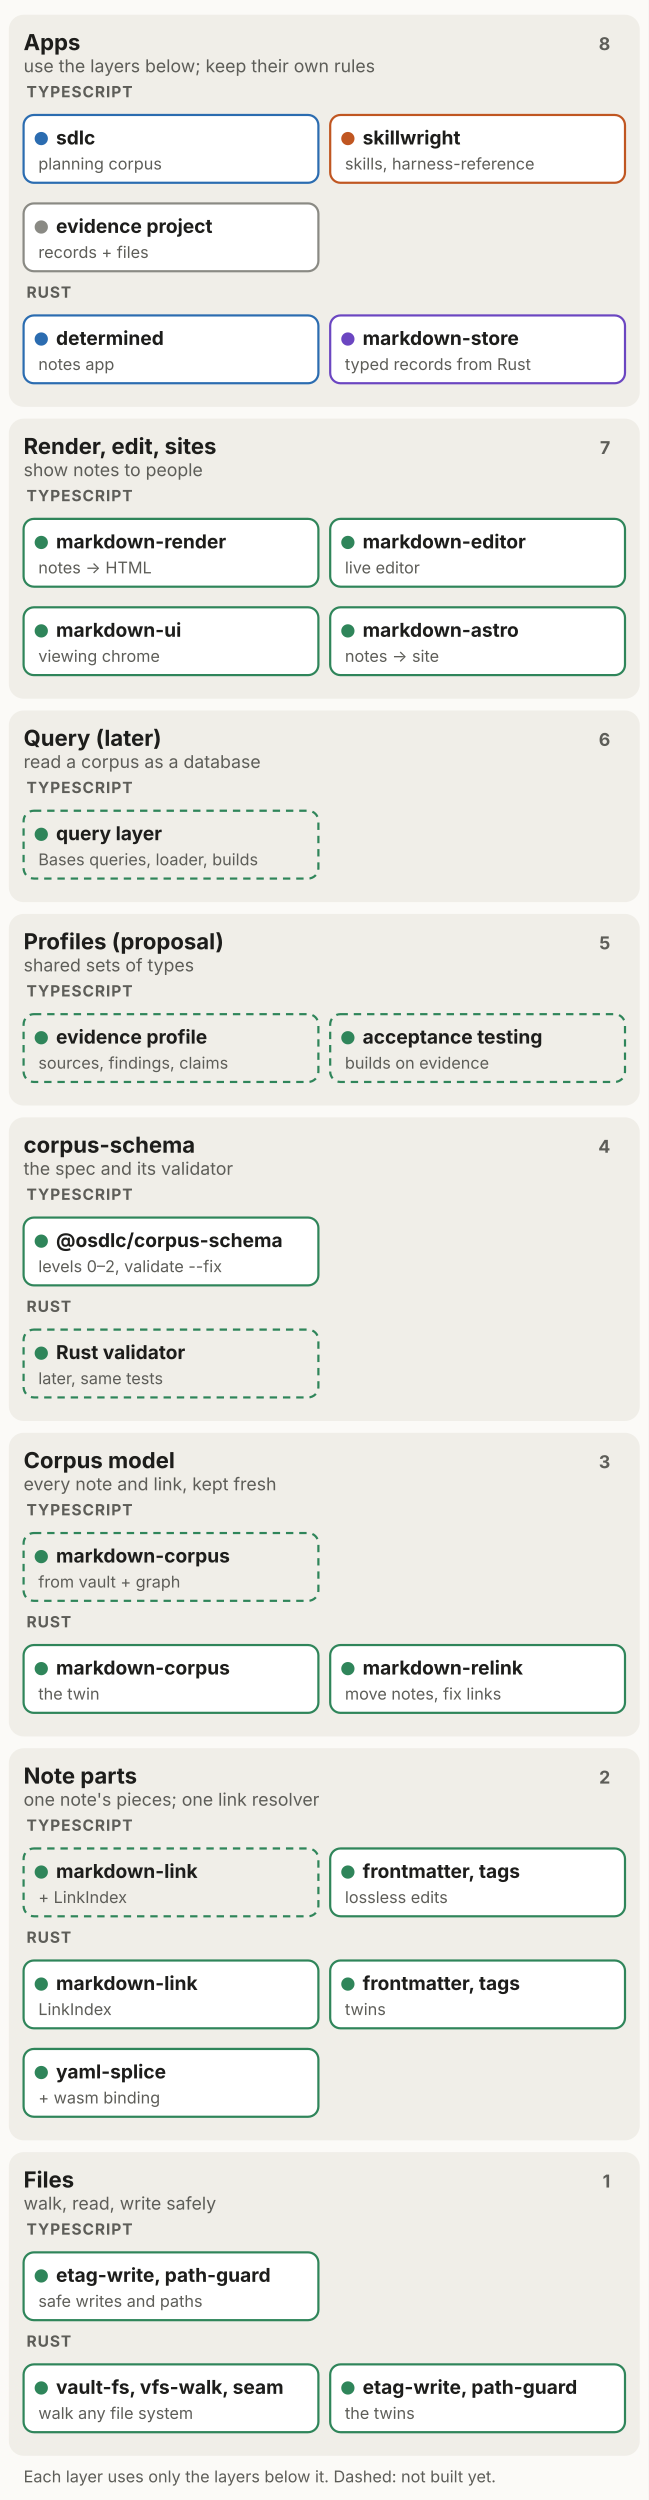
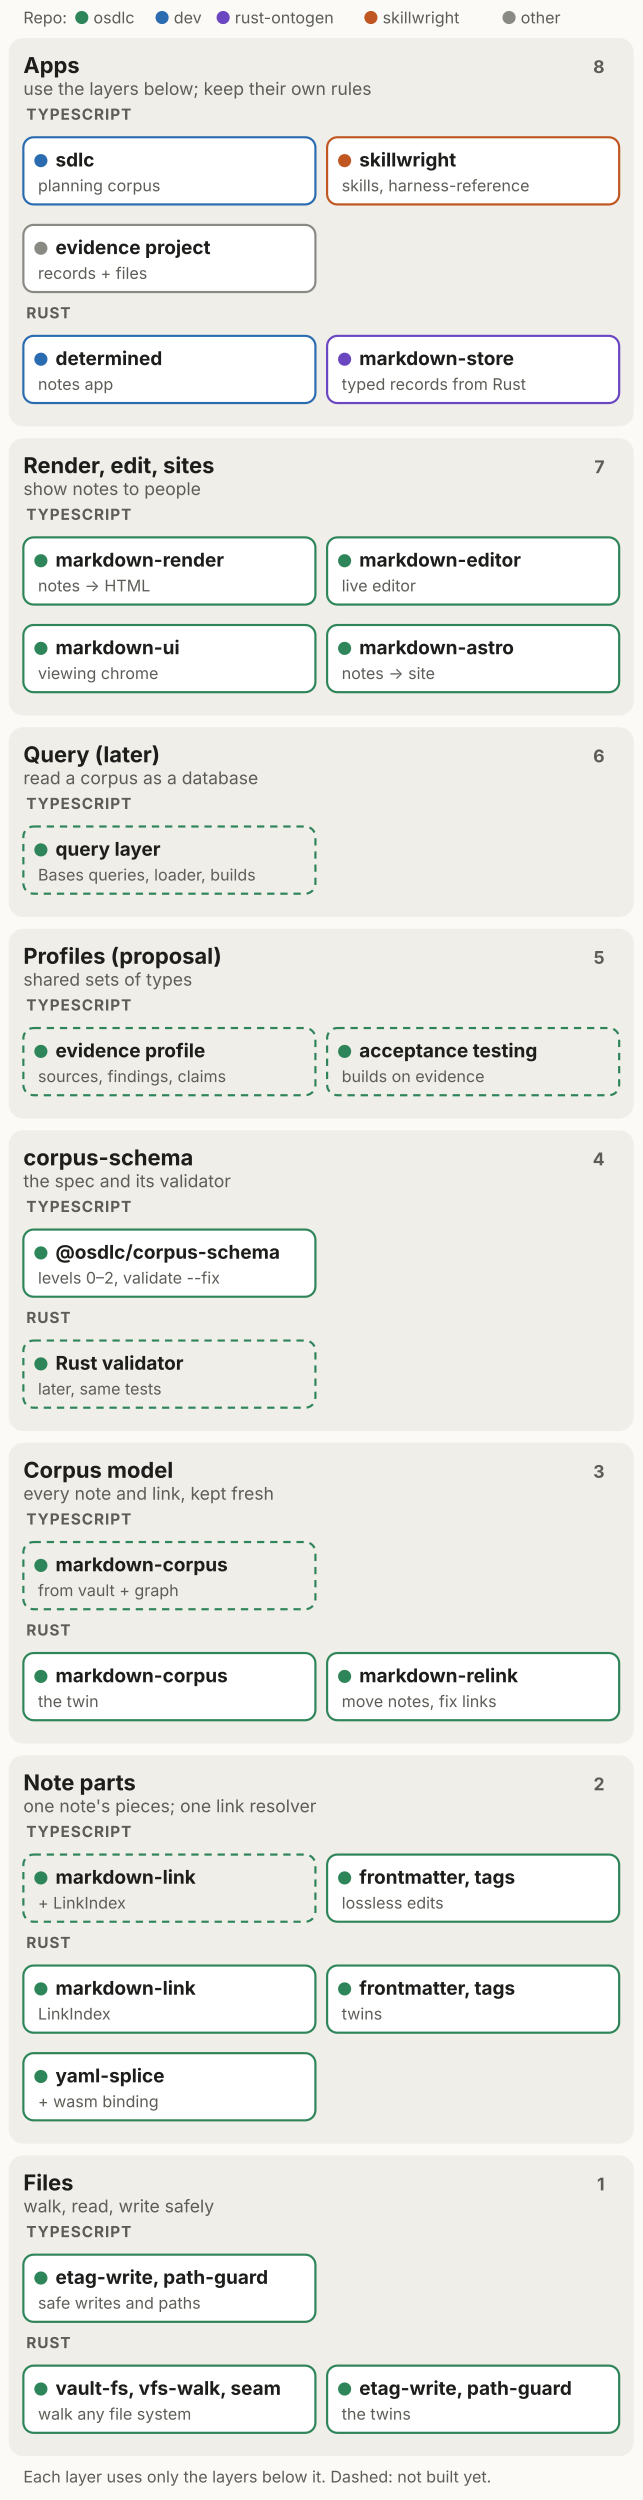
- <svg xmlns="http://www.w3.org/2000/svg" viewBox="0 0 440 1696" width="880" font-family="system-ui, -apple-system, Segoe UI, sans-serif" role="img" aria-label="The layers of the markdown ecosystem, top to bottom">
+ <svg xmlns="http://www.w3.org/2000/svg" viewBox="0 0 440 1712" width="880" font-family="system-ui, -apple-system, Segoe UI, sans-serif" role="img" aria-label="The layers of the markdown ecosystem, top to bottom">
  <style>
.bg{fill:#fbfaf7} .band{fill:#f0eee8}
.rl{font-size:15px;font-weight:650;fill:#1d1d1b} .rs{font-size:12px;fill:#5d5d58}
.lang{font-size:10.5px;font-weight:700;letter-spacing:.06em;fill:#5d5d58}
.chip rect{fill:#ffffff;stroke-width:1.5} .chip.later rect{fill:none;stroke-dasharray:5 4}
.cn{font-size:13px;font-weight:650;fill:#1d1d1b} .cs{font-size:11px;fill:#5d5d58}
.r-osdlc rect{stroke:#2f855a} .r-osdlc .dot{fill:#2f855a}
.r-dev rect{stroke:#2b6cb0} .r-dev .dot{fill:#2b6cb0}
.r-ont rect{stroke:#6b46c1} .r-ont .dot{fill:#6b46c1}
.r-sw rect{stroke:#c05621} .r-sw .dot{fill:#c05621}
.r-ext rect{stroke:#8a8a84} .r-ext .dot{fill:#8a8a84}
.fb rect{fill:#fde8e8;stroke:#c53030} .fb text{font-size:10.5px;font-weight:700;fill:#c53030}
.dup{stroke:#c53030;stroke-width:1.6;stroke-dasharray:4 3}
.edge{fill:none;stroke:#5d5d58;stroke-width:1.4} .ahp{fill:#5d5d58}
.node rect{fill:#ffffff;stroke:#d8d5cc;stroke-width:1.4} .node.first rect{fill:#fde7c8;stroke:#b8741a}
.num{fill:#1d1d1b} .numt{font-size:11px;font-weight:700;fill:#fbfaf7} .nn{font-size:11.5px;font-weight:650;fill:#1d1d1b}
.lvl rect{fill:#ffffff;stroke:#d8d5cc} .prof rect{fill:#fde7c8;stroke:#b8741a}
.tie{stroke:#b8741a;stroke-width:1.6;fill:none}
.task rect{stroke-width:1.6} .tt{font-size:11.5px;font-weight:650;fill:#1d1d1b}
.tn{fill:#1d1d1b} .tnt{font-size:10.5px;font-weight:700;fill:#fbfaf7}
.t-done rect{fill:#ffffff;stroke:#2f855a} .t-done .tn{fill:#2f855a}
.t-doing rect{fill:#ffffff;stroke:#2b6cb0} .t-doing .tn{fill:#2b6cb0}
.t-owner rect{fill:#fde7c8;stroke:#b8741a} .t-owner .tn{fill:#b8741a}
.t-todo rect{fill:#ffffff;stroke:#d8d5cc} .t-todo .tn{fill:#5d5d58}
.group{fill:none;stroke:#d8d5cc;stroke-width:1.4;stroke-dasharray:5 4} .gt{font-size:11.5px;font-weight:650;fill:#5d5d58}
@media (prefers-color-scheme: dark) {
.bg{fill:#16161a} .band{fill:#222227}
.rl{font-size:15px;font-weight:650;fill:#ececea} .rs{font-size:12px;fill:#a3a39d}
.lang{font-size:10.5px;font-weight:700;letter-spacing:.06em;fill:#a3a39d}
.chip rect{fill:#2b2b31;stroke-width:1.5} .chip.later rect{fill:none;stroke-dasharray:5 4}
.cn{font-size:13px;font-weight:650;fill:#ececea} .cs{font-size:11px;fill:#a3a39d}
.r-osdlc rect{stroke:#68d391} .r-osdlc .dot{fill:#68d391}
.r-dev rect{stroke:#63b3ed} .r-dev .dot{fill:#63b3ed}
.r-ont rect{stroke:#b794f4} .r-ont .dot{fill:#b794f4}
.r-sw rect{stroke:#f6ad55} .r-sw .dot{fill:#f6ad55}
.r-ext rect{stroke:#a0a09a} .r-ext .dot{fill:#a0a09a}
.fb rect{fill:#3b1d1d;stroke:#fc8181} .fb text{font-size:10.5px;font-weight:700;fill:#fc8181}
.dup{stroke:#fc8181;stroke-width:1.6;stroke-dasharray:4 3}
.edge{fill:none;stroke:#a3a39d;stroke-width:1.4} .ahp{fill:#a3a39d}
.node rect{fill:#2b2b31;stroke:#3a3a40;stroke-width:1.4} .node.first rect{fill:#3d2f1c;stroke:#f6ad55}
.num{fill:#ececea} .numt{font-size:11px;font-weight:700;fill:#16161a} .nn{font-size:11.5px;font-weight:650;fill:#ececea}
.lvl rect{fill:#2b2b31;stroke:#3a3a40} .prof rect{fill:#3d2f1c;stroke:#f6ad55}
.tie{stroke:#f6ad55;stroke-width:1.6;fill:none}
.task rect{stroke-width:1.6} .tt{font-size:11.5px;font-weight:650;fill:#ececea}
.tn{fill:#ececea} .tnt{font-size:10.5px;font-weight:700;fill:#16161a}
.t-done rect{fill:#2b2b31;stroke:#68d391} .t-done .tn{fill:#68d391}
.t-doing rect{fill:#2b2b31;stroke:#63b3ed} .t-doing .tn{fill:#63b3ed}
.t-owner rect{fill:#3d2f1c;stroke:#f6ad55} .t-owner .tn{fill:#f6ad55}
.t-todo rect{fill:#2b2b31;stroke:#3a3a40} .t-todo .tn{fill:#a3a39d}
.group{fill:none;stroke:#3a3a40;stroke-width:1.4;stroke-dasharray:5 4} .gt{font-size:11.5px;font-weight:650;fill:#a3a39d}
}</style>
-   <rect class="bg" width="440" height="1696" />
+   <rect class="bg" width="440" height="1712" />
  <style>
.lnum{font-size:12px;font-weight:700;fill:#5d5d58}
.lvl.opt rect{stroke-dasharray:5 4}
.code rect{fill:#ffffff;stroke:#d8d5cc} .code text{font-family:ui-monospace,SFMono-Regular,Menlo,monospace;font-size:12px;fill:#1d1d1b}
@media (prefers-color-scheme: dark) {
.lnum{font-size:12px;font-weight:700;fill:#a3a39d}
.lvl.opt rect{stroke-dasharray:5 4}
.code rect{fill:#2b2b31;stroke:#3a3a40} .code text{font-family:ui-monospace,SFMono-Regular,Menlo,monospace;font-size:12px;fill:#ececea}
}</style>
-   <rect class="band" x="6" y="10" width="428" height="266" rx="10" />
-   <text class="lnum" x="414" y="34" text-anchor="end">8</text>
-   <text class="rl" x="16" y="34">Apps</text>
-   <text class="rs" x="16" y="49">use the layers below; keep their own rules</text>
-   <text class="lang" x="18" y="66">TYPESCRIPT</text>
+   <text class="cs" x="16" y="16">Repo:</text>
+   <g class="chip r-osdlc">
+     <circle cx="56" cy="12" r="4.5" class="dot" />
+   </g>
+   <text class="cs" x="64" y="16">osdlc</text>
  <g class="chip r-dev">
-     <rect x="16" y="78" width="200" height="46" rx="7" />
-     <circle cx="28" cy="94" r="4.5" class="dot" />
-     <text x="38" y="98" class="cn">sdlc</text>
-     <text x="26" y="115" class="cs">planning corpus</text>
-   </g>
+     <circle cx="111.0" cy="12" r="4.5" class="dot" />
+   </g>
+   <text class="cs" x="119.0" y="16">dev</text>
+   <g class="chip r-ont">
+     <circle cx="152.8" cy="12" r="4.5" class="dot" />
+   </g>
+   <text class="cs" x="160.8" y="16">rust-ontogen</text>
  <g class="chip r-sw">
-     <rect x="224" y="78" width="200" height="46" rx="7" />
-     <circle cx="236" cy="94" r="4.5" class="dot" />
-     <text x="246" y="98" class="cn">skillwright</text>
-     <text x="234" y="115" class="cs">skills, harness-reference</text>
-   </g>
+     <circle cx="254.0" cy="12" r="4.5" class="dot" />
+   </g>
+   <text class="cs" x="262.0" y="16">skillwright</text>
  <g class="chip r-ext">
-     <rect x="16" y="138" width="200" height="46" rx="7" />
-     <circle cx="28" cy="154" r="4.5" class="dot" />
-     <text x="38" y="158" class="cn">evidence project</text>
-     <text x="26" y="175" class="cs">records + files</text>
-   </g>
-   <text class="lang" x="18" y="202">RUST</text>
+     <circle cx="348.6" cy="12" r="4.5" class="dot" />
+   </g>
+   <text class="cs" x="356.6" y="16">other</text>
+   <rect class="band" x="6" y="26" width="428" height="266" rx="10" />
+   <text class="lnum" x="414" y="50" text-anchor="end">8</text>
+   <text class="rl" x="16" y="50">Apps</text>
+   <text class="rs" x="16" y="65">use the layers below; keep their own rules</text>
+   <text class="lang" x="18" y="82">TYPESCRIPT</text>
  <g class="chip r-dev">
-     <rect x="16" y="214" width="200" height="46" rx="7" />
-     <circle cx="28" cy="230" r="4.5" class="dot" />
-     <text x="38" y="234" class="cn">determined</text>
-     <text x="26" y="251" class="cs">notes app</text>
+     <rect x="16" y="94" width="200" height="46" rx="7" />
+     <circle cx="28" cy="110" r="4.5" class="dot" />
+     <text x="38" y="114" class="cn">sdlc</text>
+     <text x="26" y="131" class="cs">planning corpus</text>
+   </g>
+   <g class="chip r-sw">
+     <rect x="224" y="94" width="200" height="46" rx="7" />
+     <circle cx="236" cy="110" r="4.5" class="dot" />
+     <text x="246" y="114" class="cn">skillwright</text>
+     <text x="234" y="131" class="cs">skills, harness-reference</text>
+   </g>
+   <g class="chip r-ext">
+     <rect x="16" y="154" width="200" height="46" rx="7" />
+     <circle cx="28" cy="170" r="4.5" class="dot" />
+     <text x="38" y="174" class="cn">evidence project</text>
+     <text x="26" y="191" class="cs">records + files</text>
+   </g>
+   <text class="lang" x="18" y="218">RUST</text>
+   <g class="chip r-dev">
+     <rect x="16" y="230" width="200" height="46" rx="7" />
+     <circle cx="28" cy="246" r="4.5" class="dot" />
+     <text x="38" y="250" class="cn">determined</text>
+     <text x="26" y="267" class="cs">notes app</text>
  </g>
  <g class="chip r-ont">
-     <rect x="224" y="214" width="200" height="46" rx="7" />
-     <circle cx="236" cy="230" r="4.5" class="dot" />
-     <text x="246" y="234" class="cn">markdown-store</text>
-     <text x="234" y="251" class="cs">typed records from Rust</text>
-   </g>
-   <rect class="band" x="6" y="284" width="428" height="190" rx="10" />
-   <text class="lnum" x="414" y="308" text-anchor="end">7</text>
-   <text class="rl" x="16" y="308">Render, edit, sites</text>
-   <text class="rs" x="16" y="323">show notes to people</text>
-   <text class="lang" x="18" y="340">TYPESCRIPT</text>
-   <g class="chip r-osdlc">
-     <rect x="16" y="352" width="200" height="46" rx="7" />
-     <circle cx="28" cy="368" r="4.5" class="dot" />
-     <text x="38" y="372" class="cn">markdown-render</text>
-     <text x="26" y="389" class="cs">notes → HTML</text>
-   </g>
-   <g class="chip r-osdlc">
-     <rect x="224" y="352" width="200" height="46" rx="7" />
-     <circle cx="236" cy="368" r="4.5" class="dot" />
-     <text x="246" y="372" class="cn">markdown-editor</text>
-     <text x="234" y="389" class="cs">live editor</text>
-   </g>
-   <g class="chip r-osdlc">
-     <rect x="16" y="412" width="200" height="46" rx="7" />
-     <circle cx="28" cy="428" r="4.5" class="dot" />
-     <text x="38" y="432" class="cn">markdown-ui</text>
-     <text x="26" y="449" class="cs">viewing chrome</text>
-   </g>
-   <g class="chip r-osdlc">
-     <rect x="224" y="412" width="200" height="46" rx="7" />
-     <circle cx="236" cy="428" r="4.5" class="dot" />
-     <text x="246" y="432" class="cn">markdown-astro</text>
-     <text x="234" y="449" class="cs">notes → site</text>
-   </g>
-   <rect class="band" x="6" y="482" width="428" height="130" rx="10" />
-   <text class="lnum" x="414" y="506" text-anchor="end">6</text>
-   <text class="rl" x="16" y="506">Query (later)</text>
-   <text class="rs" x="16" y="521">read a corpus as a database</text>
-   <text class="lang" x="18" y="538">TYPESCRIPT</text>
-   <g class="chip r-osdlc later">
-     <rect x="16" y="550" width="200" height="46" rx="7" />
-     <circle cx="28" cy="566" r="4.5" class="dot" />
-     <text x="38" y="570" class="cn">query layer</text>
-     <text x="26" y="587" class="cs">Bases queries, loader, builds</text>
-   </g>
-   <rect class="band" x="6" y="620" width="428" height="130" rx="10" />
-   <text class="lnum" x="414" y="644" text-anchor="end">5</text>
-   <text class="rl" x="16" y="644">Profiles (proposal)</text>
-   <text class="rs" x="16" y="659">shared sets of types</text>
-   <text class="lang" x="18" y="676">TYPESCRIPT</text>
-   <g class="chip r-osdlc later">
-     <rect x="16" y="688" width="200" height="46" rx="7" />
-     <circle cx="28" cy="704" r="4.5" class="dot" />
-     <text x="38" y="708" class="cn">evidence profile</text>
-     <text x="26" y="725" class="cs">sources, findings, claims</text>
-   </g>
-   <g class="chip r-osdlc later">
-     <rect x="224" y="688" width="200" height="46" rx="7" />
-     <circle cx="236" cy="704" r="4.5" class="dot" />
-     <text x="246" y="708" class="cn">acceptance testing</text>
-     <text x="234" y="725" class="cs">builds on evidence</text>
-   </g>
-   <rect class="band" x="6" y="758" width="428" height="206" rx="10" />
-   <text class="lnum" x="414" y="782" text-anchor="end">4</text>
-   <text class="rl" x="16" y="782">corpus-schema</text>
-   <text class="rs" x="16" y="797">the spec and its validator</text>
-   <text class="lang" x="18" y="814">TYPESCRIPT</text>
-   <g class="chip r-osdlc">
-     <rect x="16" y="826" width="200" height="46" rx="7" />
-     <circle cx="28" cy="842" r="4.5" class="dot" />
-     <text x="38" y="846" class="cn">@osdlc/corpus-schema</text>
-     <text x="26" y="863" class="cs">levels 0–2, validate --fix</text>
-   </g>
-   <text class="lang" x="18" y="890">RUST</text>
-   <g class="chip r-osdlc later">
-     <rect x="16" y="902" width="200" height="46" rx="7" />
-     <circle cx="28" cy="918" r="4.5" class="dot" />
-     <text x="38" y="922" class="cn">Rust validator</text>
-     <text x="26" y="939" class="cs">later, same tests</text>
-   </g>
-   <rect class="band" x="6" y="972" width="428" height="206" rx="10" />
-   <text class="lnum" x="414" y="996" text-anchor="end">3</text>
-   <text class="rl" x="16" y="996">Corpus model</text>
-   <text class="rs" x="16" y="1011">every note and link, kept fresh</text>
-   <text class="lang" x="18" y="1028">TYPESCRIPT</text>
-   <g class="chip r-osdlc later">
-     <rect x="16" y="1040" width="200" height="46" rx="7" />
-     <circle cx="28" cy="1056" r="4.5" class="dot" />
-     <text x="38" y="1060" class="cn">markdown-corpus</text>
-     <text x="26" y="1077" class="cs">from vault + graph</text>
-   </g>
-   <text class="lang" x="18" y="1104">RUST</text>
-   <g class="chip r-osdlc">
-     <rect x="16" y="1116" width="200" height="46" rx="7" />
-     <circle cx="28" cy="1132" r="4.5" class="dot" />
-     <text x="38" y="1136" class="cn">markdown-corpus</text>
-     <text x="26" y="1153" class="cs">the twin</text>
-   </g>
-   <g class="chip r-osdlc">
-     <rect x="224" y="1116" width="200" height="46" rx="7" />
-     <circle cx="236" cy="1132" r="4.5" class="dot" />
-     <text x="246" y="1136" class="cn">markdown-relink</text>
-     <text x="234" y="1153" class="cs">move notes, fix links</text>
-   </g>
-   <rect class="band" x="6" y="1186" width="428" height="266" rx="10" />
-   <text class="lnum" x="414" y="1210" text-anchor="end">2</text>
-   <text class="rl" x="16" y="1210">Note parts</text>
-   <text class="rs" x="16" y="1225">one note's pieces; one link resolver</text>
-   <text class="lang" x="18" y="1242">TYPESCRIPT</text>
-   <g class="chip r-osdlc later">
-     <rect x="16" y="1254" width="200" height="46" rx="7" />
-     <circle cx="28" cy="1270" r="4.5" class="dot" />
-     <text x="38" y="1274" class="cn">markdown-link</text>
-     <text x="26" y="1291" class="cs">+ LinkIndex</text>
-   </g>
-   <g class="chip r-osdlc">
-     <rect x="224" y="1254" width="200" height="46" rx="7" />
-     <circle cx="236" cy="1270" r="4.5" class="dot" />
-     <text x="246" y="1274" class="cn">frontmatter, tags</text>
-     <text x="234" y="1291" class="cs">lossless edits</text>
-   </g>
-   <text class="lang" x="18" y="1318">RUST</text>
-   <g class="chip r-osdlc">
-     <rect x="16" y="1330" width="200" height="46" rx="7" />
-     <circle cx="28" cy="1346" r="4.5" class="dot" />
-     <text x="38" y="1350" class="cn">markdown-link</text>
-     <text x="26" y="1367" class="cs">LinkIndex</text>
-   </g>
-   <g class="chip r-osdlc">
-     <rect x="224" y="1330" width="200" height="46" rx="7" />
-     <circle cx="236" cy="1346" r="4.5" class="dot" />
-     <text x="246" y="1350" class="cn">frontmatter, tags</text>
-     <text x="234" y="1367" class="cs">twins</text>
-   </g>
-   <g class="chip r-osdlc">
-     <rect x="16" y="1390" width="200" height="46" rx="7" />
-     <circle cx="28" cy="1406" r="4.5" class="dot" />
-     <text x="38" y="1410" class="cn">yaml-splice</text>
-     <text x="26" y="1427" class="cs">+ wasm binding</text>
-   </g>
-   <rect class="band" x="6" y="1460" width="428" height="206" rx="10" />
-   <text class="lnum" x="414" y="1484" text-anchor="end">1</text>
-   <text class="rl" x="16" y="1484">Files</text>
-   <text class="rs" x="16" y="1499">walk, read, write safely</text>
-   <text class="lang" x="18" y="1516">TYPESCRIPT</text>
-   <g class="chip r-osdlc">
-     <rect x="16" y="1528" width="200" height="46" rx="7" />
-     <circle cx="28" cy="1544" r="4.5" class="dot" />
-     <text x="38" y="1548" class="cn">etag-write, path-guard</text>
-     <text x="26" y="1565" class="cs">safe writes and paths</text>
-   </g>
-   <text class="lang" x="18" y="1592">RUST</text>
-   <g class="chip r-osdlc">
-     <rect x="16" y="1604" width="200" height="46" rx="7" />
-     <circle cx="28" cy="1620" r="4.5" class="dot" />
-     <text x="38" y="1624" class="cn">vault-fs, vfs-walk, seam</text>
-     <text x="26" y="1641" class="cs">walk any file system</text>
-   </g>
-   <g class="chip r-osdlc">
-     <rect x="224" y="1604" width="200" height="46" rx="7" />
-     <circle cx="236" cy="1620" r="4.5" class="dot" />
-     <text x="246" y="1624" class="cn">etag-write, path-guard</text>
-     <text x="234" y="1641" class="cs">the twins</text>
-   </g>
-   <text class="cs" x="16" y="1684">Each layer uses only the layers below it. Dashed: not built yet.</text>
+     <rect x="224" y="230" width="200" height="46" rx="7" />
+     <circle cx="236" cy="246" r="4.5" class="dot" />
+     <text x="246" y="250" class="cn">markdown-store</text>
+     <text x="234" y="267" class="cs">typed records from Rust</text>
+   </g>
+   <rect class="band" x="6" y="300" width="428" height="190" rx="10" />
+   <text class="lnum" x="414" y="324" text-anchor="end">7</text>
+   <text class="rl" x="16" y="324">Render, edit, sites</text>
+   <text class="rs" x="16" y="339">show notes to people</text>
+   <text class="lang" x="18" y="356">TYPESCRIPT</text>
+   <g class="chip r-osdlc">
+     <rect x="16" y="368" width="200" height="46" rx="7" />
+     <circle cx="28" cy="384" r="4.5" class="dot" />
+     <text x="38" y="388" class="cn">markdown-render</text>
+     <text x="26" y="405" class="cs">notes → HTML</text>
+   </g>
+   <g class="chip r-osdlc">
+     <rect x="224" y="368" width="200" height="46" rx="7" />
+     <circle cx="236" cy="384" r="4.5" class="dot" />
+     <text x="246" y="388" class="cn">markdown-editor</text>
+     <text x="234" y="405" class="cs">live editor</text>
+   </g>
+   <g class="chip r-osdlc">
+     <rect x="16" y="428" width="200" height="46" rx="7" />
+     <circle cx="28" cy="444" r="4.5" class="dot" />
+     <text x="38" y="448" class="cn">markdown-ui</text>
+     <text x="26" y="465" class="cs">viewing chrome</text>
+   </g>
+   <g class="chip r-osdlc">
+     <rect x="224" y="428" width="200" height="46" rx="7" />
+     <circle cx="236" cy="444" r="4.5" class="dot" />
+     <text x="246" y="448" class="cn">markdown-astro</text>
+     <text x="234" y="465" class="cs">notes → site</text>
+   </g>
+   <rect class="band" x="6" y="498" width="428" height="130" rx="10" />
+   <text class="lnum" x="414" y="522" text-anchor="end">6</text>
+   <text class="rl" x="16" y="522">Query (later)</text>
+   <text class="rs" x="16" y="537">read a corpus as a database</text>
+   <text class="lang" x="18" y="554">TYPESCRIPT</text>
+   <g class="chip r-osdlc later">
+     <rect x="16" y="566" width="200" height="46" rx="7" />
+     <circle cx="28" cy="582" r="4.5" class="dot" />
+     <text x="38" y="586" class="cn">query layer</text>
+     <text x="26" y="603" class="cs">Bases queries, loader, builds</text>
+   </g>
+   <rect class="band" x="6" y="636" width="428" height="130" rx="10" />
+   <text class="lnum" x="414" y="660" text-anchor="end">5</text>
+   <text class="rl" x="16" y="660">Profiles (proposal)</text>
+   <text class="rs" x="16" y="675">shared sets of types</text>
+   <text class="lang" x="18" y="692">TYPESCRIPT</text>
+   <g class="chip r-osdlc later">
+     <rect x="16" y="704" width="200" height="46" rx="7" />
+     <circle cx="28" cy="720" r="4.5" class="dot" />
+     <text x="38" y="724" class="cn">evidence profile</text>
+     <text x="26" y="741" class="cs">sources, findings, claims</text>
+   </g>
+   <g class="chip r-osdlc later">
+     <rect x="224" y="704" width="200" height="46" rx="7" />
+     <circle cx="236" cy="720" r="4.5" class="dot" />
+     <text x="246" y="724" class="cn">acceptance testing</text>
+     <text x="234" y="741" class="cs">builds on evidence</text>
+   </g>
+   <rect class="band" x="6" y="774" width="428" height="206" rx="10" />
+   <text class="lnum" x="414" y="798" text-anchor="end">4</text>
+   <text class="rl" x="16" y="798">corpus-schema</text>
+   <text class="rs" x="16" y="813">the spec and its validator</text>
+   <text class="lang" x="18" y="830">TYPESCRIPT</text>
+   <g class="chip r-osdlc">
+     <rect x="16" y="842" width="200" height="46" rx="7" />
+     <circle cx="28" cy="858" r="4.5" class="dot" />
+     <text x="38" y="862" class="cn">@osdlc/corpus-schema</text>
+     <text x="26" y="879" class="cs">levels 0–2, validate --fix</text>
+   </g>
+   <text class="lang" x="18" y="906">RUST</text>
+   <g class="chip r-osdlc later">
+     <rect x="16" y="918" width="200" height="46" rx="7" />
+     <circle cx="28" cy="934" r="4.5" class="dot" />
+     <text x="38" y="938" class="cn">Rust validator</text>
+     <text x="26" y="955" class="cs">later, same tests</text>
+   </g>
+   <rect class="band" x="6" y="988" width="428" height="206" rx="10" />
+   <text class="lnum" x="414" y="1012" text-anchor="end">3</text>
+   <text class="rl" x="16" y="1012">Corpus model</text>
+   <text class="rs" x="16" y="1027">every note and link, kept fresh</text>
+   <text class="lang" x="18" y="1044">TYPESCRIPT</text>
+   <g class="chip r-osdlc later">
+     <rect x="16" y="1056" width="200" height="46" rx="7" />
+     <circle cx="28" cy="1072" r="4.5" class="dot" />
+     <text x="38" y="1076" class="cn">markdown-corpus</text>
+     <text x="26" y="1093" class="cs">from vault + graph</text>
+   </g>
+   <text class="lang" x="18" y="1120">RUST</text>
+   <g class="chip r-osdlc">
+     <rect x="16" y="1132" width="200" height="46" rx="7" />
+     <circle cx="28" cy="1148" r="4.5" class="dot" />
+     <text x="38" y="1152" class="cn">markdown-corpus</text>
+     <text x="26" y="1169" class="cs">the twin</text>
+   </g>
+   <g class="chip r-osdlc">
+     <rect x="224" y="1132" width="200" height="46" rx="7" />
+     <circle cx="236" cy="1148" r="4.5" class="dot" />
+     <text x="246" y="1152" class="cn">markdown-relink</text>
+     <text x="234" y="1169" class="cs">move notes, fix links</text>
+   </g>
+   <rect class="band" x="6" y="1202" width="428" height="266" rx="10" />
+   <text class="lnum" x="414" y="1226" text-anchor="end">2</text>
+   <text class="rl" x="16" y="1226">Note parts</text>
+   <text class="rs" x="16" y="1241">one note's pieces; one link resolver</text>
+   <text class="lang" x="18" y="1258">TYPESCRIPT</text>
+   <g class="chip r-osdlc later">
+     <rect x="16" y="1270" width="200" height="46" rx="7" />
+     <circle cx="28" cy="1286" r="4.5" class="dot" />
+     <text x="38" y="1290" class="cn">markdown-link</text>
+     <text x="26" y="1307" class="cs">+ LinkIndex</text>
+   </g>
+   <g class="chip r-osdlc">
+     <rect x="224" y="1270" width="200" height="46" rx="7" />
+     <circle cx="236" cy="1286" r="4.5" class="dot" />
+     <text x="246" y="1290" class="cn">frontmatter, tags</text>
+     <text x="234" y="1307" class="cs">lossless edits</text>
+   </g>
+   <text class="lang" x="18" y="1334">RUST</text>
+   <g class="chip r-osdlc">
+     <rect x="16" y="1346" width="200" height="46" rx="7" />
+     <circle cx="28" cy="1362" r="4.5" class="dot" />
+     <text x="38" y="1366" class="cn">markdown-link</text>
+     <text x="26" y="1383" class="cs">LinkIndex</text>
+   </g>
+   <g class="chip r-osdlc">
+     <rect x="224" y="1346" width="200" height="46" rx="7" />
+     <circle cx="236" cy="1362" r="4.5" class="dot" />
+     <text x="246" y="1366" class="cn">frontmatter, tags</text>
+     <text x="234" y="1383" class="cs">twins</text>
+   </g>
+   <g class="chip r-osdlc">
+     <rect x="16" y="1406" width="200" height="46" rx="7" />
+     <circle cx="28" cy="1422" r="4.5" class="dot" />
+     <text x="38" y="1426" class="cn">yaml-splice</text>
+     <text x="26" y="1443" class="cs">+ wasm binding</text>
+   </g>
+   <rect class="band" x="6" y="1476" width="428" height="206" rx="10" />
+   <text class="lnum" x="414" y="1500" text-anchor="end">1</text>
+   <text class="rl" x="16" y="1500">Files</text>
+   <text class="rs" x="16" y="1515">walk, read, write safely</text>
+   <text class="lang" x="18" y="1532">TYPESCRIPT</text>
+   <g class="chip r-osdlc">
+     <rect x="16" y="1544" width="200" height="46" rx="7" />
+     <circle cx="28" cy="1560" r="4.5" class="dot" />
+     <text x="38" y="1564" class="cn">etag-write, path-guard</text>
+     <text x="26" y="1581" class="cs">safe writes and paths</text>
+   </g>
+   <text class="lang" x="18" y="1608">RUST</text>
+   <g class="chip r-osdlc">
+     <rect x="16" y="1620" width="200" height="46" rx="7" />
+     <circle cx="28" cy="1636" r="4.5" class="dot" />
+     <text x="38" y="1640" class="cn">vault-fs, vfs-walk, seam</text>
+     <text x="26" y="1657" class="cs">walk any file system</text>
+   </g>
+   <g class="chip r-osdlc">
+     <rect x="224" y="1620" width="200" height="46" rx="7" />
+     <circle cx="236" cy="1636" r="4.5" class="dot" />
+     <text x="246" y="1640" class="cn">etag-write, path-guard</text>
+     <text x="234" y="1657" class="cs">the twins</text>
+   </g>
+   <text class="cs" x="16" y="1700">Each layer uses only the layers below it. Dashed: not built yet.</text>
</svg>
